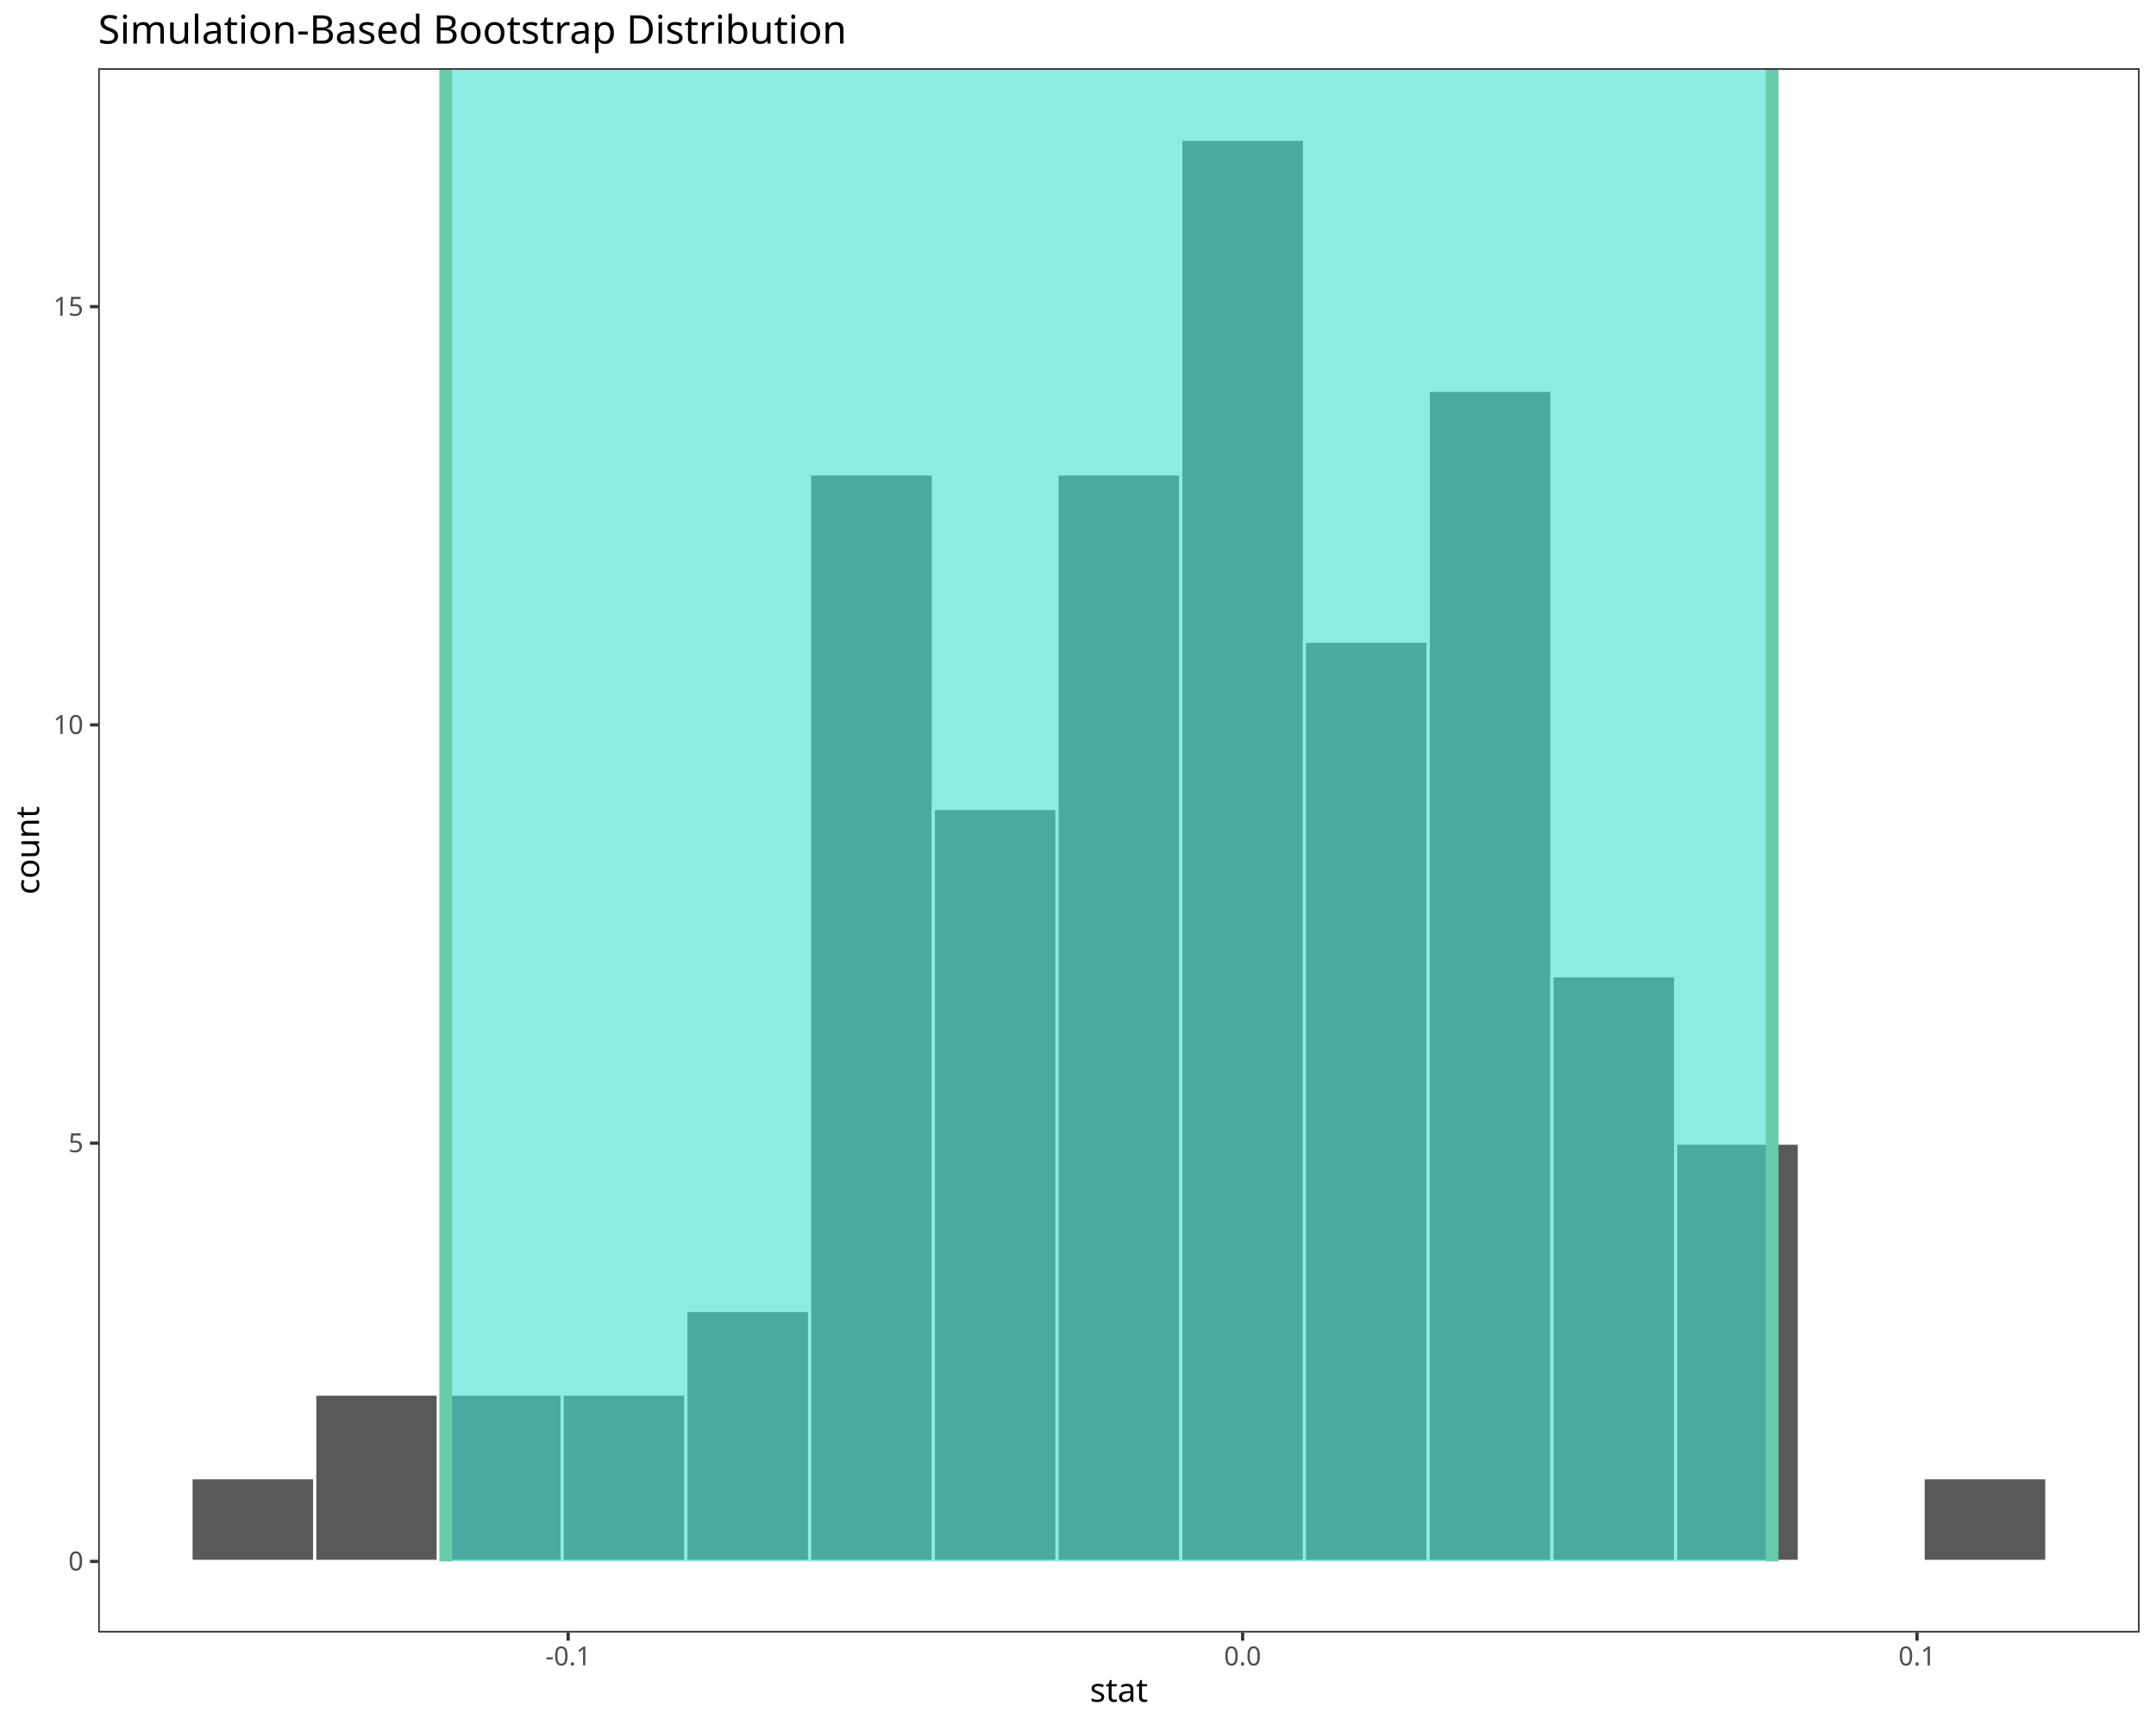
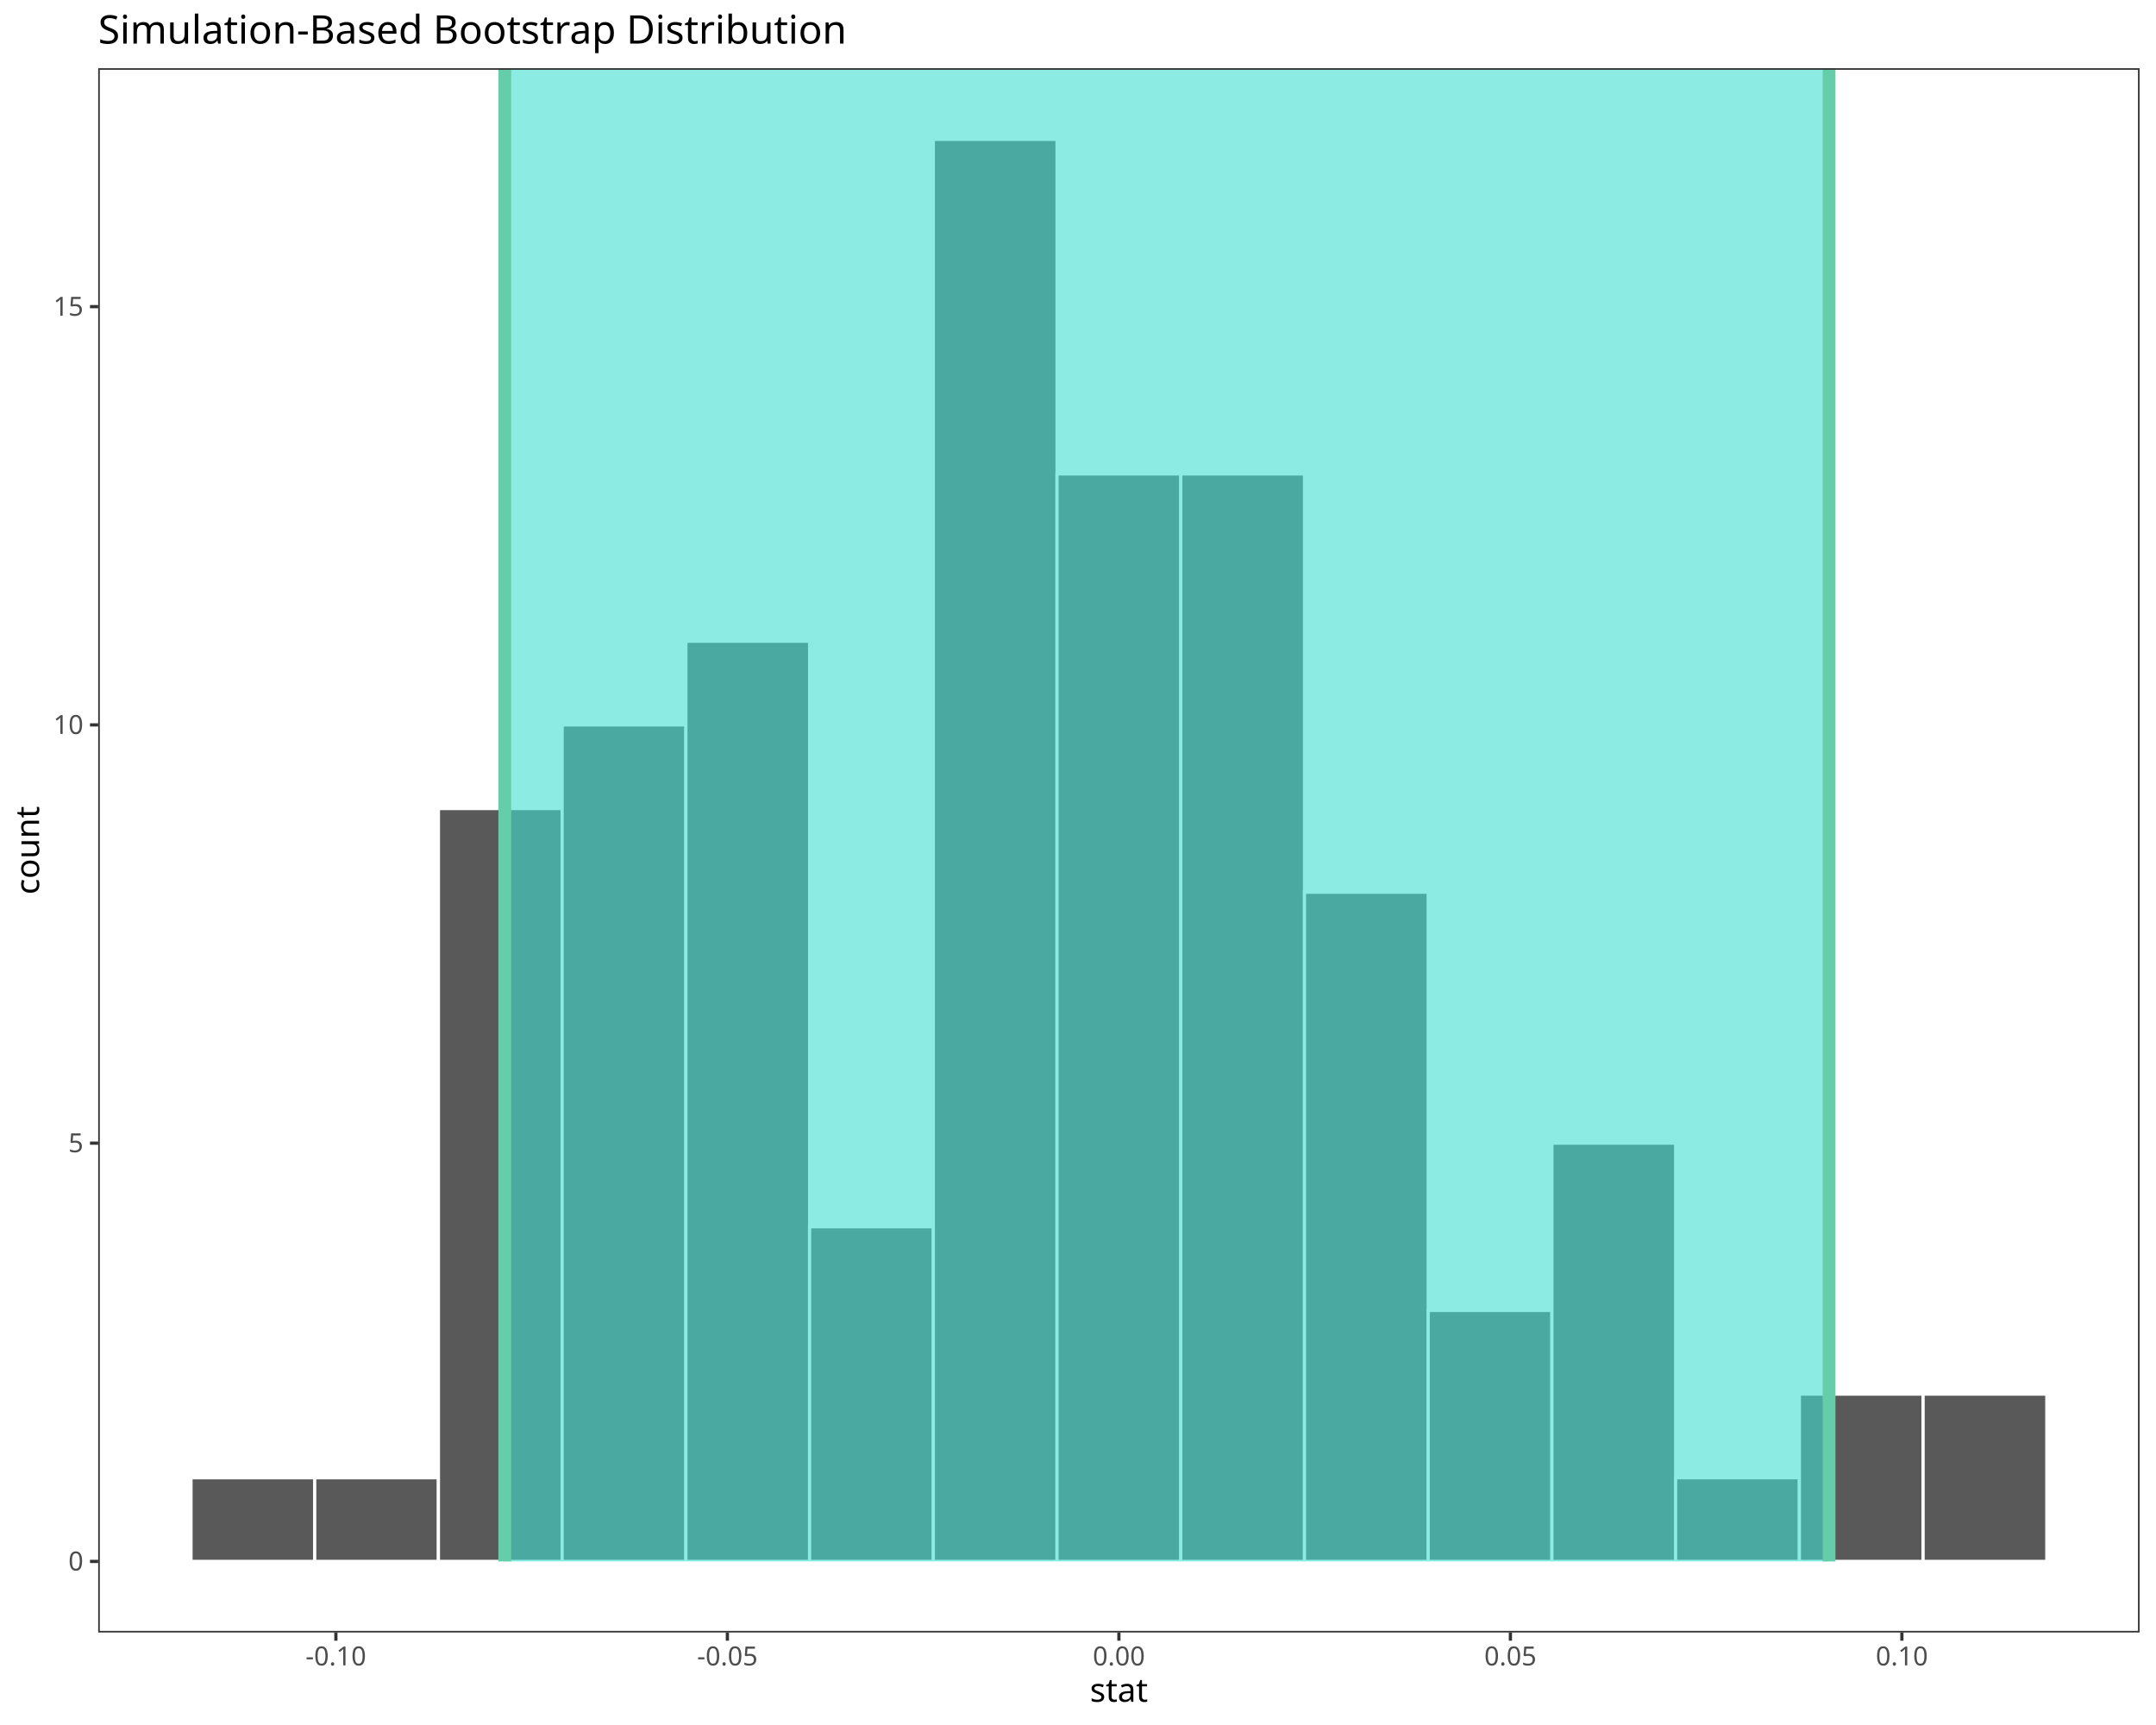
<svg xmlns="http://www.w3.org/2000/svg" class="svglite" data-engine-version="2.0" width="720.00pt" height="576.00pt" viewBox="0 0 720.00 576.00">
  <defs>
    <style type="text/css">
    .svglite line, .svglite polyline, .svglite polygon, .svglite path, .svglite rect, .svglite circle {
      fill: none;
      stroke: #000000;
      stroke-linecap: round;
      stroke-linejoin: round;
      stroke-miterlimit: 10.00;
    }
  </style>
  </defs>
  <rect width="100%" height="100%" style="stroke: none; fill: #FFFFFF;" />
  <defs>
    <clipPath id="cpMC4wMHw3MjAuMDB8MC4wMHw1NzYuMDA=">
      <rect x="0.00" y="0.00" width="720.00" height="576.00" />
    </clipPath>
  </defs>
  <g clip-path="url(#cpMC4wMHw3MjAuMDB8MC4wMHw1NzYuMDA=)">
    <rect x="0.00" y="0.00" width="720.00" height="576.00" style="stroke-width: 1.07; stroke: #FFFFFF; fill: #FFFFFF;" />
  </g>
  <defs>
    <clipPath id="cpMzIuNzl8NzE0LjUyfDIyLjc4fDU0NS4xMQ==">
      <rect x="32.79" y="22.78" width="681.73" height="522.33" />
    </clipPath>
  </defs>
  <g clip-path="url(#cpMzIuNzl8NzE0LjUyfDIyLjc4fDU0NS4xMQ==)">
    <rect x="32.79" y="22.78" width="681.73" height="522.33" style="stroke-width: 1.07; stroke: none; fill: #FFFFFF;" />
    <rect x="63.78" y="493.44" width="41.32" height="27.93" style="stroke-width: 1.07; stroke: #FFFFFF; stroke-linecap: butt; stroke-linejoin: miter; fill: #595959;" />
-     <rect x="105.10" y="465.51" width="41.32" height="55.86" style="stroke-width: 1.07; stroke: #FFFFFF; stroke-linecap: butt; stroke-linejoin: miter; fill: #595959;" />
-     <rect x="146.41" y="465.51" width="41.32" height="55.86" style="stroke-width: 1.07; stroke: #FFFFFF; stroke-linecap: butt; stroke-linejoin: miter; fill: #595959;" />
-     <rect x="187.73" y="465.51" width="41.32" height="55.86" style="stroke-width: 1.07; stroke: #FFFFFF; stroke-linecap: butt; stroke-linejoin: miter; fill: #595959;" />
-     <rect x="229.05" y="437.57" width="41.32" height="83.80" style="stroke-width: 1.07; stroke: #FFFFFF; stroke-linecap: butt; stroke-linejoin: miter; fill: #595959;" />
-     <rect x="270.37" y="158.25" width="41.32" height="363.12" style="stroke-width: 1.07; stroke: #FFFFFF; stroke-linecap: butt; stroke-linejoin: miter; fill: #595959;" />
-     <rect x="311.68" y="269.98" width="41.32" height="251.39" style="stroke-width: 1.07; stroke: #FFFFFF; stroke-linecap: butt; stroke-linejoin: miter; fill: #595959;" />
+     <rect x="105.10" y="493.44" width="41.32" height="27.93" style="stroke-width: 1.07; stroke: #FFFFFF; stroke-linecap: butt; stroke-linejoin: miter; fill: #595959;" />
+     <rect x="146.41" y="269.98" width="41.32" height="251.39" style="stroke-width: 1.07; stroke: #FFFFFF; stroke-linecap: butt; stroke-linejoin: miter; fill: #595959;" />
+     <rect x="187.73" y="242.05" width="41.32" height="279.32" style="stroke-width: 1.07; stroke: #FFFFFF; stroke-linecap: butt; stroke-linejoin: miter; fill: #595959;" />
+     <rect x="229.05" y="214.12" width="41.32" height="307.25" style="stroke-width: 1.07; stroke: #FFFFFF; stroke-linecap: butt; stroke-linejoin: miter; fill: #595959;" />
+     <rect x="270.37" y="409.64" width="41.32" height="111.73" style="stroke-width: 1.07; stroke: #FFFFFF; stroke-linecap: butt; stroke-linejoin: miter; fill: #595959;" />
+     <rect x="311.68" y="46.53" width="41.32" height="474.84" style="stroke-width: 1.07; stroke: #FFFFFF; stroke-linecap: butt; stroke-linejoin: miter; fill: #595959;" />
    <rect x="353.00" y="158.25" width="41.32" height="363.12" style="stroke-width: 1.07; stroke: #FFFFFF; stroke-linecap: butt; stroke-linejoin: miter; fill: #595959;" />
-     <rect x="394.32" y="46.53" width="41.32" height="474.84" style="stroke-width: 1.07; stroke: #FFFFFF; stroke-linecap: butt; stroke-linejoin: miter; fill: #595959;" />
-     <rect x="435.63" y="214.12" width="41.32" height="307.25" style="stroke-width: 1.07; stroke: #FFFFFF; stroke-linecap: butt; stroke-linejoin: miter; fill: #595959;" />
-     <rect x="476.95" y="130.32" width="41.32" height="391.05" style="stroke-width: 1.07; stroke: #FFFFFF; stroke-linecap: butt; stroke-linejoin: miter; fill: #595959;" />
-     <rect x="518.27" y="325.85" width="41.32" height="195.52" style="stroke-width: 1.07; stroke: #FFFFFF; stroke-linecap: butt; stroke-linejoin: miter; fill: #595959;" />
-     <rect x="559.58" y="381.71" width="41.32" height="139.66" style="stroke-width: 1.07; stroke: #FFFFFF; stroke-linecap: butt; stroke-linejoin: miter; fill: #595959;" />
-     <rect x="600.90" y="521.37" width="41.32" height="0.00" style="stroke-width: 1.07; stroke: #FFFFFF; stroke-linecap: butt; stroke-linejoin: miter; fill: #595959;" />
-     <rect x="642.22" y="493.44" width="41.32" height="27.93" style="stroke-width: 1.07; stroke: #FFFFFF; stroke-linecap: butt; stroke-linejoin: miter; fill: #595959;" />
-     <rect x="148.86" y="22.78" width="442.95" height="498.59" style="stroke-width: 1.07; stroke: none; stroke-linecap: butt; stroke-linejoin: miter; fill: #40E0D0; fill-opacity: 0.60;" />
-     <line x1="148.86" y1="521.37" x2="148.86" y2="22.78" style="stroke-width: 4.27; stroke: #66CDAA; stroke-linecap: butt;" />
-     <line x1="591.81" y1="521.37" x2="591.81" y2="22.78" style="stroke-width: 4.27; stroke: #66CDAA; stroke-linecap: butt;" />
+     <rect x="394.32" y="158.25" width="41.32" height="363.12" style="stroke-width: 1.07; stroke: #FFFFFF; stroke-linecap: butt; stroke-linejoin: miter; fill: #595959;" />
+     <rect x="435.63" y="297.91" width="41.32" height="223.46" style="stroke-width: 1.07; stroke: #FFFFFF; stroke-linecap: butt; stroke-linejoin: miter; fill: #595959;" />
+     <rect x="476.95" y="437.57" width="41.32" height="83.80" style="stroke-width: 1.07; stroke: #FFFFFF; stroke-linecap: butt; stroke-linejoin: miter; fill: #595959;" />
+     <rect x="518.27" y="381.71" width="41.32" height="139.66" style="stroke-width: 1.07; stroke: #FFFFFF; stroke-linecap: butt; stroke-linejoin: miter; fill: #595959;" />
+     <rect x="559.58" y="493.44" width="41.32" height="27.93" style="stroke-width: 1.07; stroke: #FFFFFF; stroke-linecap: butt; stroke-linejoin: miter; fill: #595959;" />
+     <rect x="600.90" y="465.51" width="41.32" height="55.86" style="stroke-width: 1.07; stroke: #FFFFFF; stroke-linecap: butt; stroke-linejoin: miter; fill: #595959;" />
+     <rect x="642.22" y="465.51" width="41.32" height="55.86" style="stroke-width: 1.07; stroke: #FFFFFF; stroke-linecap: butt; stroke-linejoin: miter; fill: #595959;" />
+     <rect x="168.57" y="22.78" width="442.24" height="498.59" style="stroke-width: 1.07; stroke: none; stroke-linecap: butt; stroke-linejoin: miter; fill: #40E0D0; fill-opacity: 0.60;" />
+     <line x1="168.57" y1="521.37" x2="168.57" y2="22.78" style="stroke-width: 4.27; stroke: #66CDAA; stroke-linecap: butt;" />
+     <line x1="610.82" y1="521.37" x2="610.82" y2="22.78" style="stroke-width: 4.27; stroke: #66CDAA; stroke-linecap: butt;" />
    <rect x="32.79" y="22.78" width="681.73" height="522.33" style="stroke-width: 1.07; stroke: #333333;" />
  </g>
  <g clip-path="url(#cpMC4wMHw3MjAuMDB8MC4wMHw1NzYuMDA=)">
    <text x="27.86" y="524.40" text-anchor="end" style="font-size: 8.80px; fill: #4D4D4D; font-family: sans;" textLength="4.89px" lengthAdjust="spacingAndGlyphs">0</text>
    <text x="27.86" y="384.74" text-anchor="end" style="font-size: 8.80px; fill: #4D4D4D; font-family: sans;" textLength="4.89px" lengthAdjust="spacingAndGlyphs">5</text>
    <text x="27.86" y="245.08" text-anchor="end" style="font-size: 8.80px; fill: #4D4D4D; font-family: sans;" textLength="9.79px" lengthAdjust="spacingAndGlyphs">10</text>
    <text x="27.86" y="105.42" text-anchor="end" style="font-size: 8.80px; fill: #4D4D4D; font-family: sans;" textLength="9.79px" lengthAdjust="spacingAndGlyphs">15</text>
    <polyline points="30.05,521.37 32.79,521.37 " style="stroke-width: 1.07; stroke: #333333; stroke-linecap: butt;" />
    <polyline points="30.05,381.71 32.79,381.71 " style="stroke-width: 1.07; stroke: #333333; stroke-linecap: butt;" />
    <polyline points="30.05,242.05 32.79,242.05 " style="stroke-width: 1.07; stroke: #333333; stroke-linecap: butt;" />
    <polyline points="30.05,102.39 32.79,102.39 " style="stroke-width: 1.07; stroke: #333333; stroke-linecap: butt;" />
-     <polyline points="189.75,547.85 189.75,545.11 " style="stroke-width: 1.07; stroke: #333333; stroke-linecap: butt;" />
-     <polyline points="414.97,547.85 414.97,545.11 " style="stroke-width: 1.07; stroke: #333333; stroke-linecap: butt;" />
-     <polyline points="640.20,547.85 640.20,545.11 " style="stroke-width: 1.07; stroke: #333333; stroke-linecap: butt;" />
-     <text x="189.75" y="556.10" text-anchor="middle" style="font-size: 8.80px; fill: #4D4D4D; font-family: sans;" textLength="15.16px" lengthAdjust="spacingAndGlyphs">-0.1</text>
-     <text x="414.97" y="556.10" text-anchor="middle" style="font-size: 8.80px; fill: #4D4D4D; font-family: sans;" textLength="12.23px" lengthAdjust="spacingAndGlyphs">0.0</text>
-     <text x="640.20" y="556.10" text-anchor="middle" style="font-size: 8.80px; fill: #4D4D4D; font-family: sans;" textLength="12.23px" lengthAdjust="spacingAndGlyphs">0.1</text>
+     <polyline points="112.17,547.85 112.17,545.11 " style="stroke-width: 1.07; stroke: #333333; stroke-linecap: butt;" />
+     <polyline points="242.91,547.85 242.91,545.11 " style="stroke-width: 1.07; stroke: #333333; stroke-linecap: butt;" />
+     <polyline points="373.66,547.85 373.66,545.11 " style="stroke-width: 1.07; stroke: #333333; stroke-linecap: butt;" />
+     <polyline points="504.40,547.85 504.40,545.11 " style="stroke-width: 1.07; stroke: #333333; stroke-linecap: butt;" />
+     <polyline points="635.14,547.85 635.14,545.11 " style="stroke-width: 1.07; stroke: #333333; stroke-linecap: butt;" />
+     <text x="112.17" y="556.10" text-anchor="middle" style="font-size: 8.80px; fill: #4D4D4D; font-family: sans;" textLength="20.06px" lengthAdjust="spacingAndGlyphs">-0.10</text>
+     <text x="242.91" y="556.10" text-anchor="middle" style="font-size: 8.80px; fill: #4D4D4D; font-family: sans;" textLength="20.06px" lengthAdjust="spacingAndGlyphs">-0.05</text>
+     <text x="373.66" y="556.10" text-anchor="middle" style="font-size: 8.80px; fill: #4D4D4D; font-family: sans;" textLength="17.13px" lengthAdjust="spacingAndGlyphs">0.00</text>
+     <text x="504.40" y="556.10" text-anchor="middle" style="font-size: 8.80px; fill: #4D4D4D; font-family: sans;" textLength="17.13px" lengthAdjust="spacingAndGlyphs">0.05</text>
+     <text x="635.14" y="556.10" text-anchor="middle" style="font-size: 8.80px; fill: #4D4D4D; font-family: sans;" textLength="17.13px" lengthAdjust="spacingAndGlyphs">0.10</text>
    <text x="373.66" y="568.24" text-anchor="middle" style="font-size: 11.00px; font-family: sans;" textLength="17.73px" lengthAdjust="spacingAndGlyphs">stat</text>
    <text transform="translate(13.05,283.95) rotate(-90)" text-anchor="middle" style="font-size: 11.00px; font-family: sans;" textLength="26.91px" lengthAdjust="spacingAndGlyphs">count</text>
    <text x="32.79" y="14.56" style="font-size: 13.20px; font-family: sans;" textLength="233.34px" lengthAdjust="spacingAndGlyphs">Simulation-Based Bootstrap Distribution</text>
  </g>
</svg>
